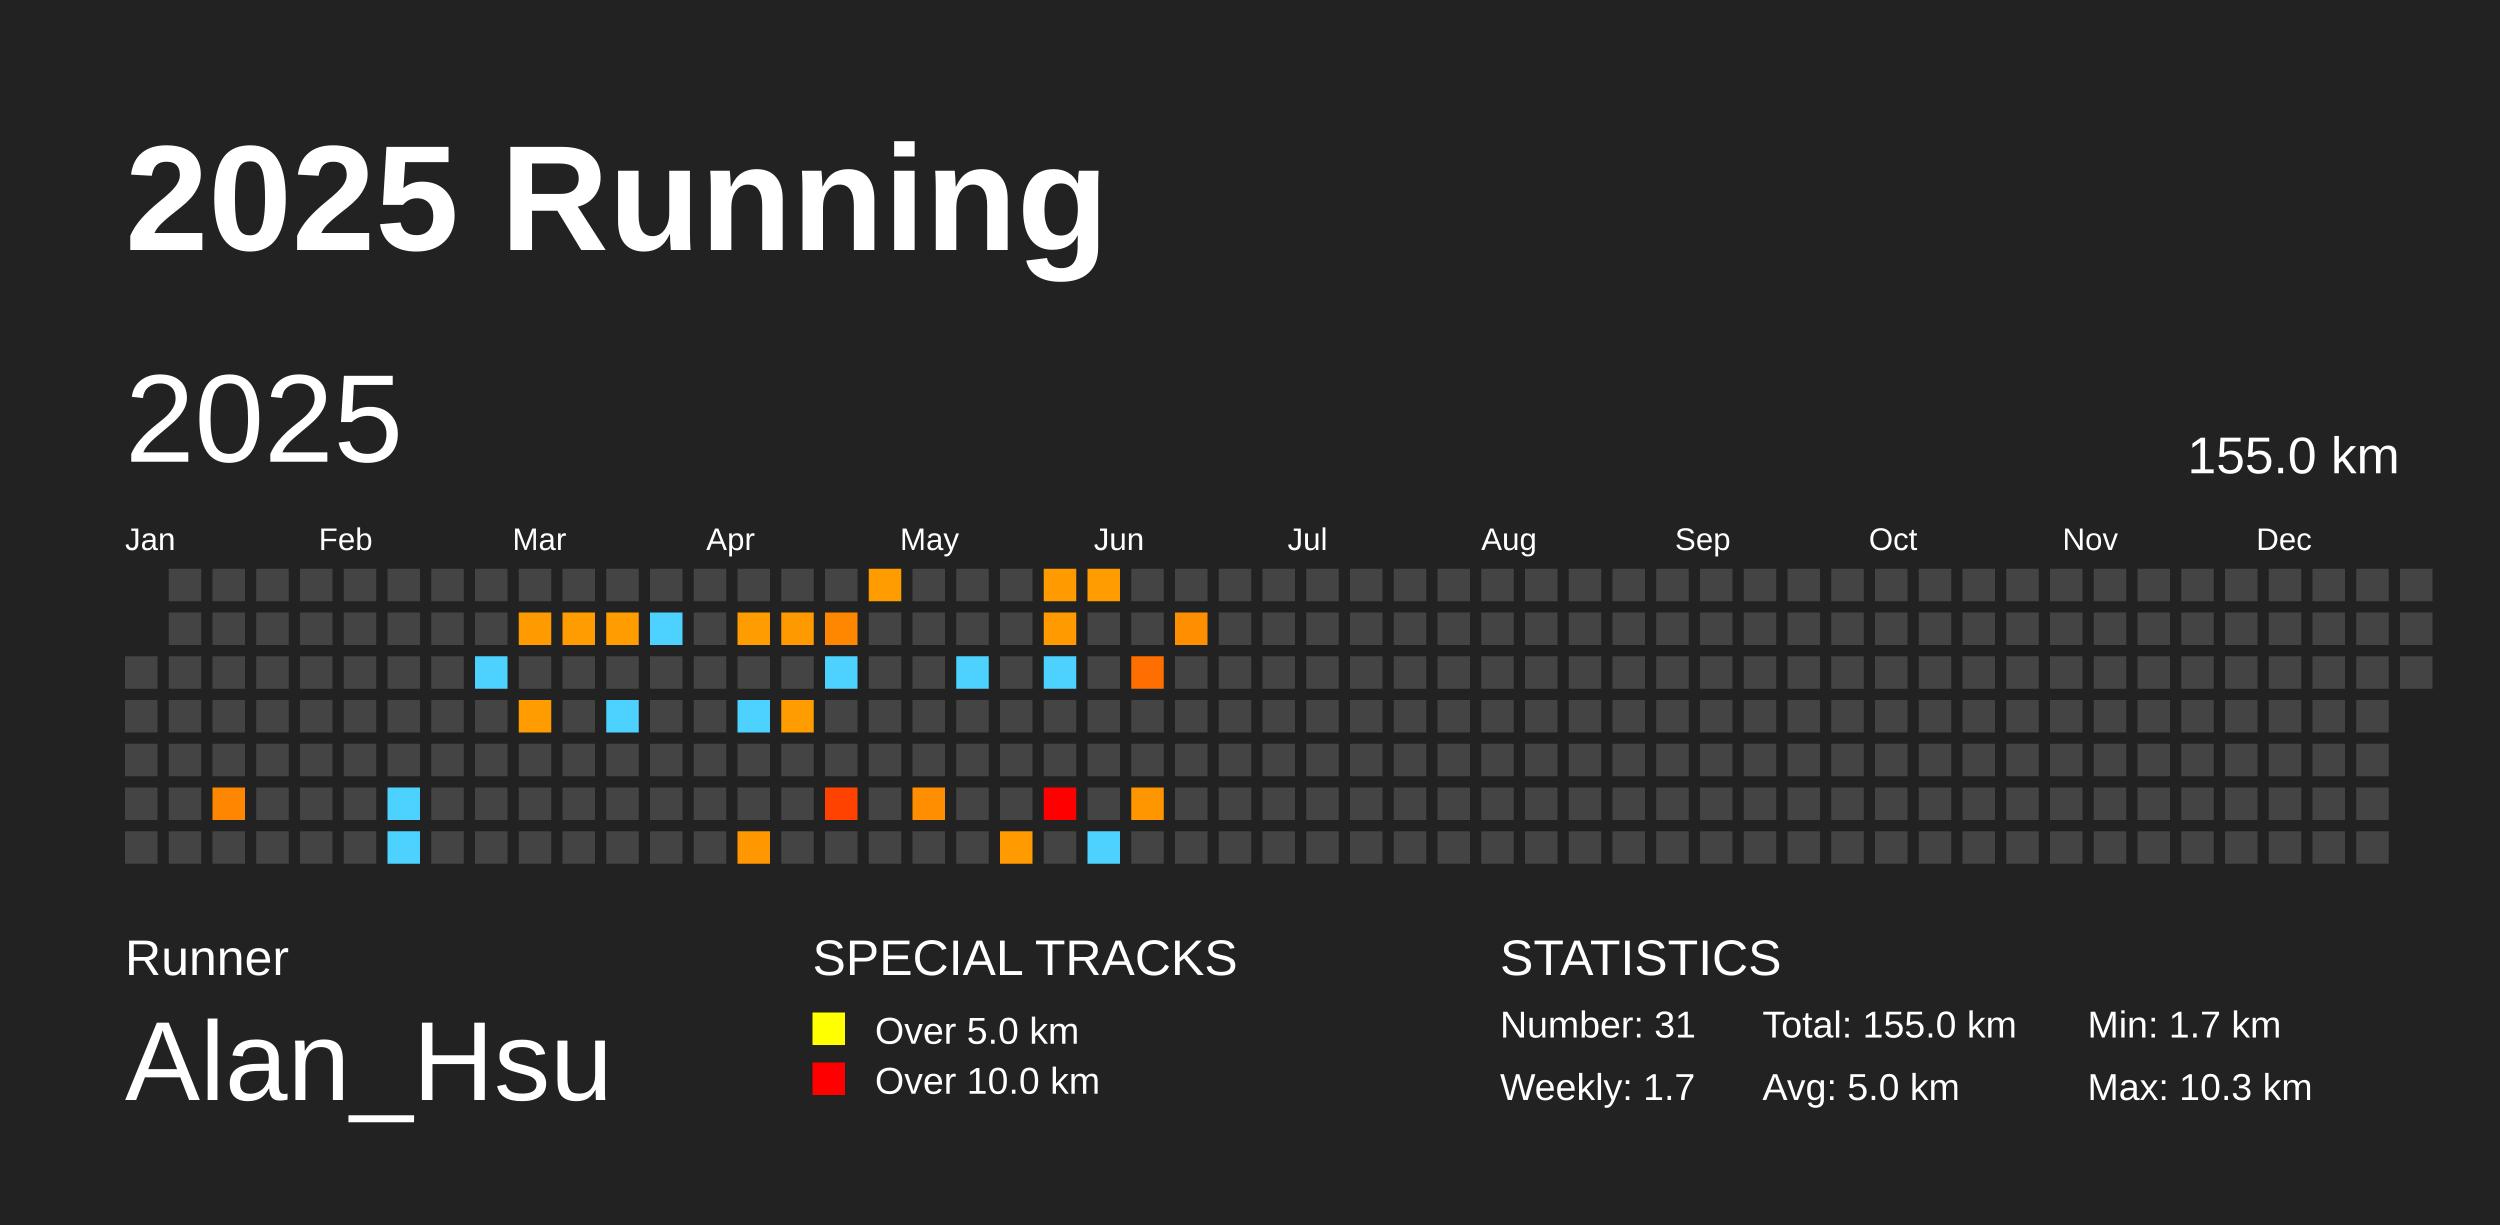
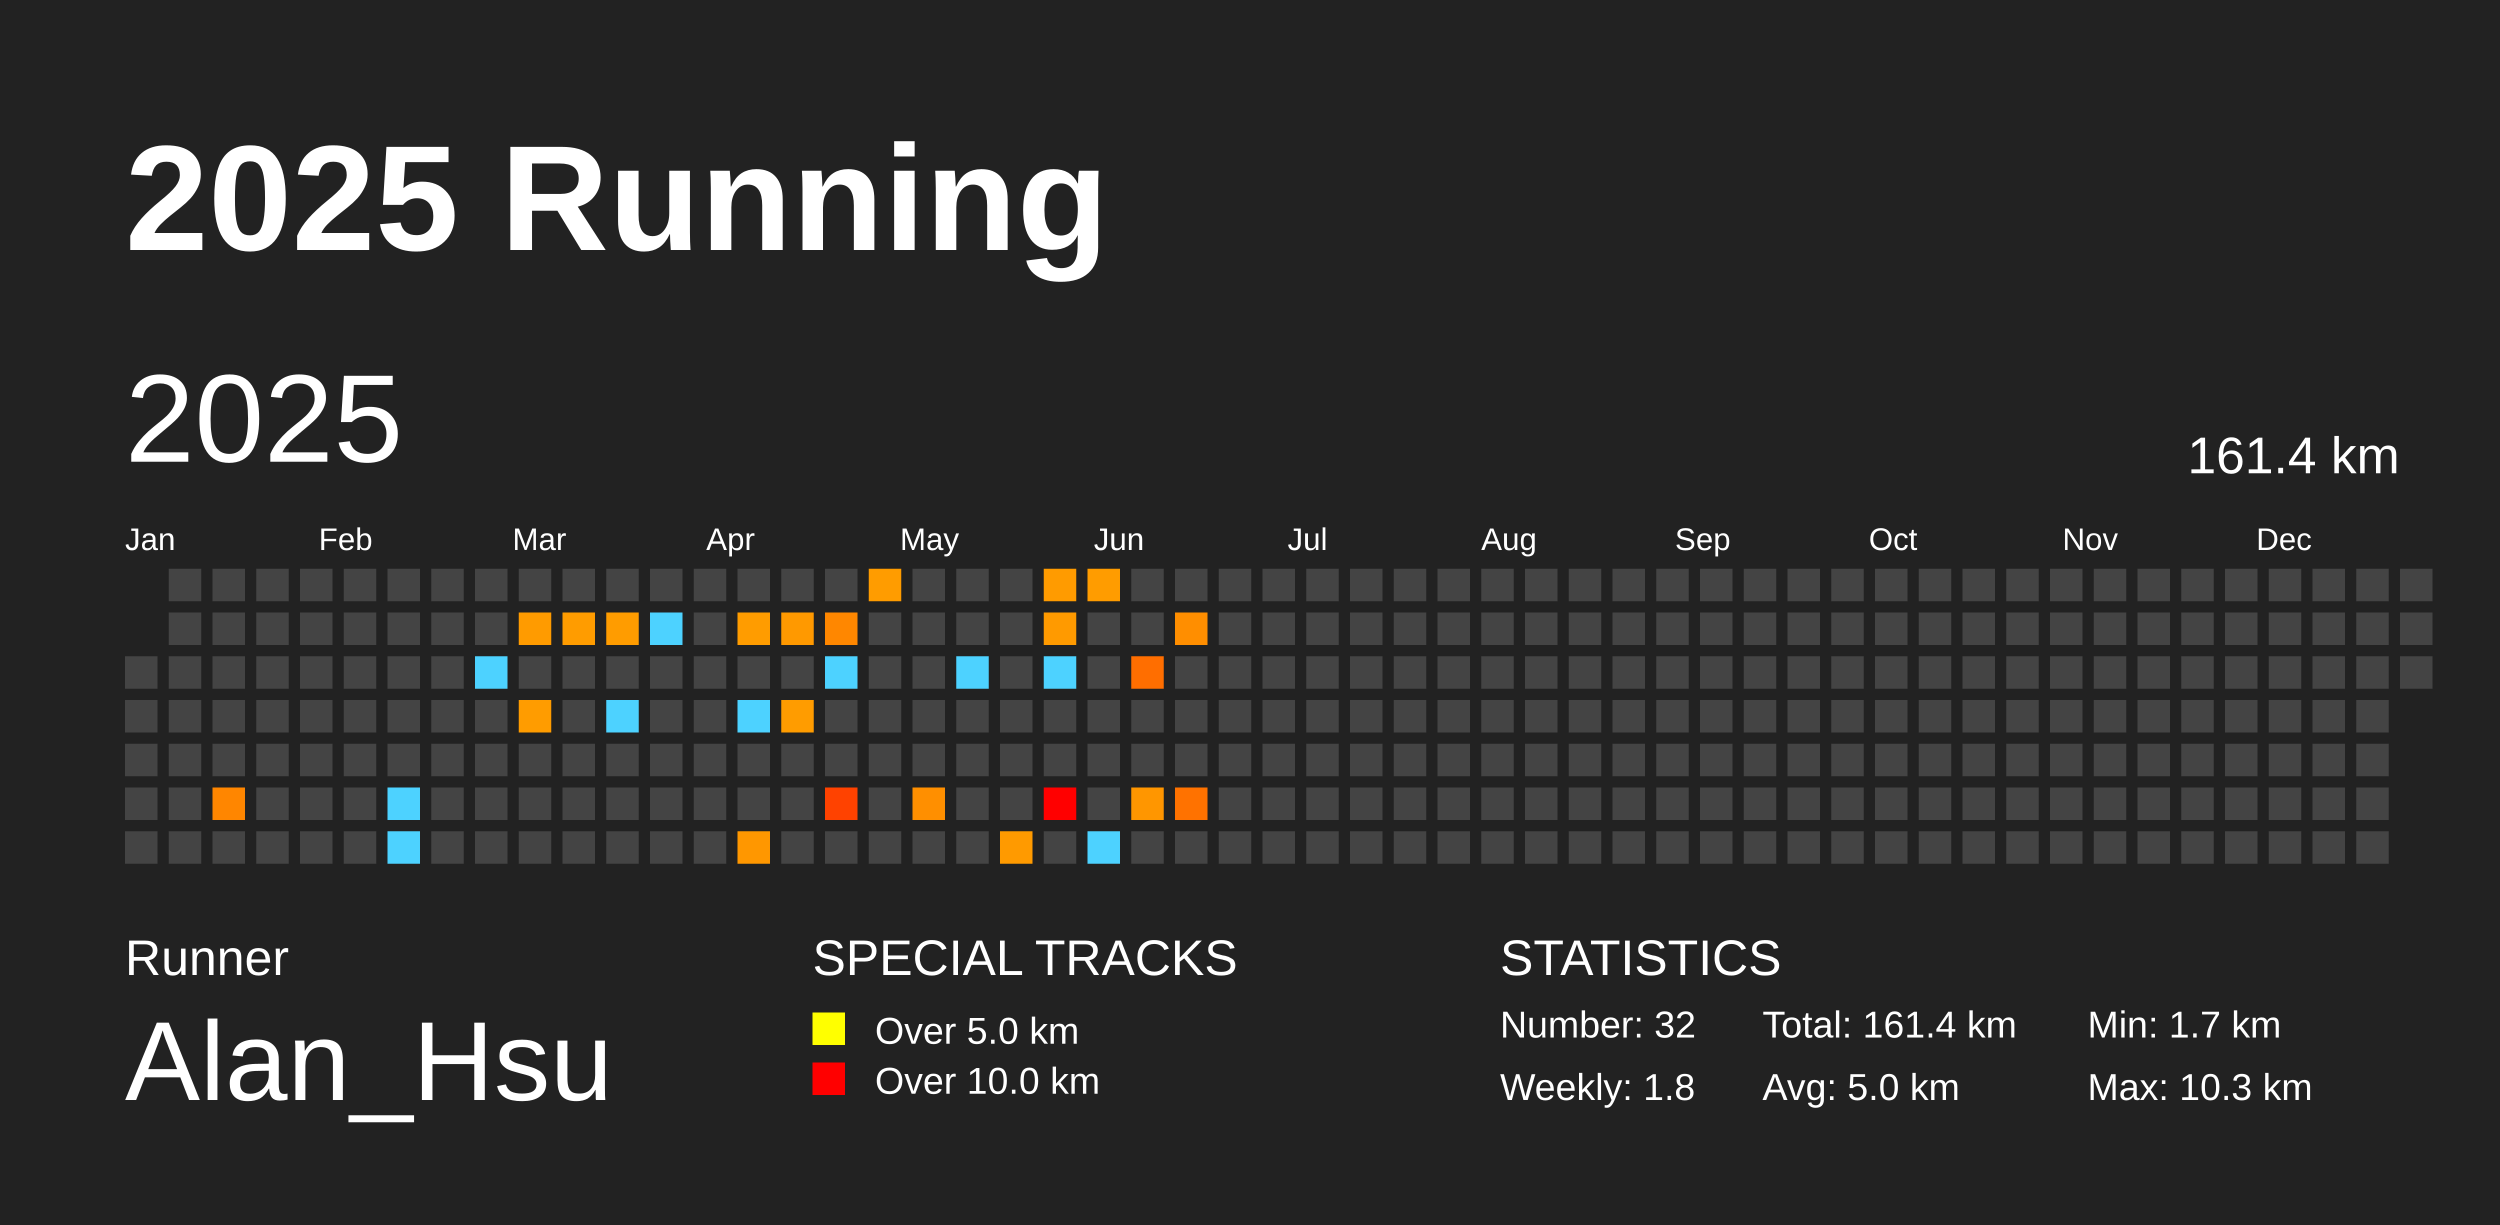
<svg xmlns="http://www.w3.org/2000/svg" baseProfile="full" height="98mm" version="1.1" viewBox="0,0,200,98" width="200mm">
  <defs />
  <rect fill="#222222" height="98" width="200" x="0" y="0" />
  <text fill="#FFFFFF" style="font-size:12px; font-family:Arial; font-weight:bold;" x="10" y="20">2025 Running</text>
  <text fill="#FFFFFF" style="font-size:4px; font-family:Arial" x="10" y="78">Runner</text>
  <text fill="#FFFFFF" style="font-size:9px; font-family:Arial" x="10" y="88">Alan_Hsu</text>
  <text fill="#FFFFFF" style="font-size:4px; font-family:Arial" x="65" y="78">SPECIAL TRACKS</text>
  <rect fill="yellow" height="2.6" width="2.6" x="65" y="81" />
  <text fill="#FFFFFF" style="font-size:3px; font-family:Arial" x="70" y="83.5">Over 5.0 km</text>
  <rect fill="red" height="2.6" width="2.6" x="65" y="85" />
  <text fill="#FFFFFF" style="font-size:3px; font-family:Arial" x="70" y="87.5">Over 10.0 km</text>
  <text fill="#FFFFFF" style="font-size:4px; font-family:Arial" x="120" y="78">STATISTICS</text>
-   <text fill="#FFFFFF" style="font-size:3px; font-family:Arial" x="120" y="83">Number: 31</text>
-   <text fill="#FFFFFF" style="font-size:3px; font-family:Arial" x="120" y="88">Weekly: 1.7</text>
-   <text fill="#FFFFFF" style="font-size:3px; font-family:Arial" x="141" y="83">Total: 155.0 km</text>
+   <text fill="#FFFFFF" style="font-size:3px; font-family:Arial" x="120" y="83">Number: 32</text>
+   <text fill="#FFFFFF" style="font-size:3px; font-family:Arial" x="120" y="88">Weekly: 1.8</text>
+   <text fill="#FFFFFF" style="font-size:3px; font-family:Arial" x="141" y="83">Total: 161.4 km</text>
  <text fill="#FFFFFF" style="font-size:3px; font-family:Arial" x="141" y="88">Avg: 5.0 km</text>
  <text fill="#FFFFFF" style="font-size:3px; font-family:Arial" x="167" y="83">Min: 1.7 km</text>
  <text fill="#FFFFFF" style="font-size:3px; font-family:Arial" x="167" y="88">Max: 10.3 km</text>
  <text dominant-baseline="hanging" fill="#FFFFFF" style="font-size:10.0px; font-family:Arial;" x="10" y="30">2025</text>
-   <text dominant-baseline="hanging" fill="#FFFFFF" style="font-size:4.125px; font-family:Arial;" x="175" y="35">155.0 km</text>
+   <text dominant-baseline="hanging" fill="#FFFFFF" style="font-size:4.125px; font-family:Arial;" x="175" y="35">161.4 km</text>
  <text fill="#FFFFFF" style="font-size:2.5px; font-family:Arial" x="10.0" y="44">Jan</text>
  <text fill="#FFFFFF" style="font-size:2.5px; font-family:Arial" x="25.5" y="44">Feb</text>
  <text fill="#FFFFFF" style="font-size:2.5px; font-family:Arial" x="41.0" y="44">Mar</text>
  <text fill="#FFFFFF" style="font-size:2.5px; font-family:Arial" x="56.5" y="44">Apr</text>
  <text fill="#FFFFFF" style="font-size:2.5px; font-family:Arial" x="72.0" y="44">May</text>
  <text fill="#FFFFFF" style="font-size:2.5px; font-family:Arial" x="87.5" y="44">Jun</text>
  <text fill="#FFFFFF" style="font-size:2.5px; font-family:Arial" x="103.0" y="44">Jul</text>
  <text fill="#FFFFFF" style="font-size:2.5px; font-family:Arial" x="118.5" y="44">Aug</text>
  <text fill="#FFFFFF" style="font-size:2.5px; font-family:Arial" x="134.0" y="44">Sep</text>
  <text fill="#FFFFFF" style="font-size:2.5px; font-family:Arial" x="149.5" y="44">Oct</text>
  <text fill="#FFFFFF" style="font-size:2.5px; font-family:Arial" x="165.0" y="44">Nov</text>
  <text fill="#FFFFFF" style="font-size:2.5px; font-family:Arial" x="180.5" y="44">Dec</text>
  <rect fill="#444444" height="2.6" width="2.6" x="10.0" y="52.5" />
  <rect fill="#444444" height="2.6" width="2.6" x="10.0" y="56.0" />
  <rect fill="#444444" height="2.6" width="2.6" x="10.0" y="59.5" />
  <rect fill="#444444" height="2.6" width="2.6" x="10.0" y="63.0" />
  <rect fill="#444444" height="2.6" width="2.6" x="10.0" y="66.5" />
  <rect fill="#444444" height="2.6" width="2.6" x="13.5" y="45.5" />
  <rect fill="#444444" height="2.6" width="2.6" x="13.5" y="49.0" />
  <rect fill="#444444" height="2.6" width="2.6" x="13.5" y="52.5" />
  <rect fill="#444444" height="2.6" width="2.6" x="13.5" y="56.0" />
  <rect fill="#444444" height="2.6" width="2.6" x="13.5" y="59.5" />
  <rect fill="#444444" height="2.6" width="2.6" x="13.5" y="63.0" />
  <rect fill="#444444" height="2.6" width="2.6" x="13.5" y="66.5" />
  <rect fill="#444444" height="2.6" width="2.6" x="17.0" y="45.5" />
  <rect fill="#444444" height="2.6" width="2.6" x="17.0" y="49.0" />
  <rect fill="#444444" height="2.6" width="2.6" x="17.0" y="52.5" />
  <rect fill="#444444" height="2.6" width="2.6" x="17.0" y="56.0" />
  <rect fill="#444444" height="2.6" width="2.6" x="17.0" y="59.5" />
  <rect fill="#ff8600" height="2.6" width="2.6" x="17.0" y="63.0" />
  <rect fill="#444444" height="2.6" width="2.6" x="17.0" y="66.5" />
  <rect fill="#444444" height="2.6" width="2.6" x="20.5" y="45.5" />
  <rect fill="#444444" height="2.6" width="2.6" x="20.5" y="49.0" />
  <rect fill="#444444" height="2.6" width="2.6" x="20.5" y="52.5" />
  <rect fill="#444444" height="2.6" width="2.6" x="20.5" y="56.0" />
  <rect fill="#444444" height="2.6" width="2.6" x="20.5" y="59.5" />
  <rect fill="#444444" height="2.6" width="2.6" x="20.5" y="63.0" />
  <rect fill="#444444" height="2.6" width="2.6" x="20.5" y="66.5" />
  <rect fill="#444444" height="2.6" width="2.6" x="24.0" y="45.5" />
  <rect fill="#444444" height="2.6" width="2.6" x="24.0" y="49.0" />
  <rect fill="#444444" height="2.6" width="2.6" x="24.0" y="52.5" />
  <rect fill="#444444" height="2.6" width="2.6" x="24.0" y="56.0" />
  <rect fill="#444444" height="2.6" width="2.6" x="24.0" y="59.5" />
  <rect fill="#444444" height="2.6" width="2.6" x="24.0" y="63.0" />
  <rect fill="#444444" height="2.6" width="2.6" x="24.0" y="66.5" />
  <rect fill="#444444" height="2.6" width="2.6" x="27.5" y="45.5" />
  <rect fill="#444444" height="2.6" width="2.6" x="27.5" y="49.0" />
  <rect fill="#444444" height="2.6" width="2.6" x="27.5" y="52.5" />
  <rect fill="#444444" height="2.6" width="2.6" x="27.5" y="56.0" />
  <rect fill="#444444" height="2.6" width="2.6" x="27.5" y="59.5" />
  <rect fill="#444444" height="2.6" width="2.6" x="27.5" y="63.0" />
  <rect fill="#444444" height="2.6" width="2.6" x="27.5" y="66.5" />
  <rect fill="#444444" height="2.6" width="2.6" x="31.0" y="45.5" />
  <rect fill="#444444" height="2.6" width="2.6" x="31.0" y="49.0" />
  <rect fill="#444444" height="2.6" width="2.6" x="31.0" y="52.5" />
  <rect fill="#444444" height="2.6" width="2.6" x="31.0" y="56.0" />
  <rect fill="#444444" height="2.6" width="2.6" x="31.0" y="59.5" />
  <rect fill="#4dd2ff" height="2.6" width="2.6" x="31.0" y="63.0" />
  <rect fill="#4dd2ff" height="2.6" width="2.6" x="31.0" y="66.5" />
  <rect fill="#444444" height="2.6" width="2.6" x="34.5" y="45.5" />
  <rect fill="#444444" height="2.6" width="2.6" x="34.5" y="49.0" />
  <rect fill="#444444" height="2.6" width="2.6" x="34.5" y="52.5" />
  <rect fill="#444444" height="2.6" width="2.6" x="34.5" y="56.0" />
  <rect fill="#444444" height="2.6" width="2.6" x="34.5" y="59.5" />
  <rect fill="#444444" height="2.6" width="2.6" x="34.5" y="63.0" />
  <rect fill="#444444" height="2.6" width="2.6" x="34.5" y="66.5" />
  <rect fill="#444444" height="2.6" width="2.6" x="38.0" y="45.5" />
  <rect fill="#444444" height="2.6" width="2.6" x="38.0" y="49.0" />
  <rect fill="#4dd2ff" height="2.6" width="2.6" x="38.0" y="52.5" />
  <rect fill="#444444" height="2.6" width="2.6" x="38.0" y="56.0" />
  <rect fill="#444444" height="2.6" width="2.6" x="38.0" y="59.5" />
  <rect fill="#444444" height="2.6" width="2.6" x="38.0" y="63.0" />
  <rect fill="#444444" height="2.6" width="2.6" x="38.0" y="66.5" />
  <rect fill="#444444" height="2.6" width="2.6" x="41.5" y="45.5" />
  <rect fill="#ff9b00" height="2.6" width="2.6" x="41.5" y="49.0" />
  <rect fill="#444444" height="2.6" width="2.6" x="41.5" y="52.5" />
  <rect fill="#ff9c00" height="2.6" width="2.6" x="41.5" y="56.0" />
  <rect fill="#444444" height="2.6" width="2.6" x="41.5" y="59.5" />
  <rect fill="#444444" height="2.6" width="2.6" x="41.5" y="63.0" />
  <rect fill="#444444" height="2.6" width="2.6" x="41.5" y="66.5" />
  <rect fill="#444444" height="2.6" width="2.6" x="45.0" y="45.5" />
  <rect fill="#ff9c00" height="2.6" width="2.6" x="45.0" y="49.0" />
  <rect fill="#444444" height="2.6" width="2.6" x="45.0" y="52.5" />
  <rect fill="#444444" height="2.6" width="2.6" x="45.0" y="56.0" />
  <rect fill="#444444" height="2.6" width="2.6" x="45.0" y="59.5" />
  <rect fill="#444444" height="2.6" width="2.6" x="45.0" y="63.0" />
  <rect fill="#444444" height="2.6" width="2.6" x="45.0" y="66.5" />
  <rect fill="#444444" height="2.6" width="2.6" x="48.5" y="45.5" />
  <rect fill="#ff9c00" height="2.6" width="2.6" x="48.5" y="49.0" />
  <rect fill="#444444" height="2.6" width="2.6" x="48.5" y="52.5" />
  <rect fill="#4dd2ff" height="2.6" width="2.6" x="48.5" y="56.0" />
  <rect fill="#444444" height="2.6" width="2.6" x="48.5" y="59.5" />
  <rect fill="#444444" height="2.6" width="2.6" x="48.5" y="63.0" />
  <rect fill="#444444" height="2.6" width="2.6" x="48.5" y="66.5" />
  <rect fill="#444444" height="2.6" width="2.6" x="52.0" y="45.5" />
  <rect fill="#4dd2ff" height="2.6" width="2.6" x="52.0" y="49.0" />
  <rect fill="#444444" height="2.6" width="2.6" x="52.0" y="52.5" />
  <rect fill="#444444" height="2.6" width="2.6" x="52.0" y="56.0" />
  <rect fill="#444444" height="2.6" width="2.6" x="52.0" y="59.5" />
  <rect fill="#444444" height="2.6" width="2.6" x="52.0" y="63.0" />
  <rect fill="#444444" height="2.6" width="2.6" x="52.0" y="66.5" />
  <rect fill="#444444" height="2.6" width="2.6" x="55.5" y="45.5" />
  <rect fill="#444444" height="2.6" width="2.6" x="55.5" y="49.0" />
  <rect fill="#444444" height="2.6" width="2.6" x="55.5" y="52.5" />
  <rect fill="#444444" height="2.6" width="2.6" x="55.5" y="56.0" />
  <rect fill="#444444" height="2.6" width="2.6" x="55.5" y="59.5" />
  <rect fill="#444444" height="2.6" width="2.6" x="55.5" y="63.0" />
  <rect fill="#444444" height="2.6" width="2.6" x="55.5" y="66.5" />
  <rect fill="#444444" height="2.6" width="2.6" x="59.0" y="45.5" />
  <rect fill="#ff9c00" height="2.6" width="2.6" x="59.0" y="49.0" />
  <rect fill="#444444" height="2.6" width="2.6" x="59.0" y="52.5" />
  <rect fill="#4dd2ff" height="2.6" width="2.6" x="59.0" y="56.0" />
  <rect fill="#444444" height="2.6" width="2.6" x="59.0" y="59.5" />
  <rect fill="#444444" height="2.6" width="2.6" x="59.0" y="63.0" />
  <rect fill="#ff9700" height="2.6" width="2.6" x="59.0" y="66.5" />
  <rect fill="#444444" height="2.6" width="2.6" x="62.5" y="45.5" />
  <rect fill="#ff9900" height="2.6" width="2.6" x="62.5" y="49.0" />
  <rect fill="#444444" height="2.6" width="2.6" x="62.5" y="52.5" />
  <rect fill="#ff9c00" height="2.6" width="2.6" x="62.5" y="56.0" />
  <rect fill="#444444" height="2.6" width="2.6" x="62.5" y="59.5" />
  <rect fill="#444444" height="2.6" width="2.6" x="62.5" y="63.0" />
  <rect fill="#444444" height="2.6" width="2.6" x="62.5" y="66.5" />
  <rect fill="#444444" height="2.6" width="2.6" x="66.0" y="45.5" />
  <rect fill="#ff8700" height="2.6" width="2.6" x="66.0" y="49.0" />
  <rect fill="#4dd2ff" height="2.6" width="2.6" x="66.0" y="52.5" />
  <rect fill="#444444" height="2.6" width="2.6" x="66.0" y="56.0" />
  <rect fill="#444444" height="2.6" width="2.6" x="66.0" y="59.5" />
  <rect fill="#ff4200" height="2.6" width="2.6" x="66.0" y="63.0" />
  <rect fill="#444444" height="2.6" width="2.6" x="66.0" y="66.5" />
  <rect fill="#ff9c00" height="2.6" width="2.6" x="69.5" y="45.5" />
  <rect fill="#444444" height="2.6" width="2.6" x="69.5" y="49.0" />
  <rect fill="#444444" height="2.6" width="2.6" x="69.5" y="52.5" />
  <rect fill="#444444" height="2.6" width="2.6" x="69.5" y="56.0" />
  <rect fill="#444444" height="2.6" width="2.6" x="69.5" y="59.5" />
  <rect fill="#444444" height="2.6" width="2.6" x="69.5" y="63.0" />
  <rect fill="#444444" height="2.6" width="2.6" x="69.5" y="66.5" />
  <rect fill="#444444" height="2.6" width="2.6" x="73.0" y="45.5" />
  <rect fill="#444444" height="2.6" width="2.6" x="73.0" y="49.0" />
  <rect fill="#444444" height="2.6" width="2.6" x="73.0" y="52.5" />
  <rect fill="#444444" height="2.6" width="2.6" x="73.0" y="56.0" />
  <rect fill="#444444" height="2.6" width="2.6" x="73.0" y="59.5" />
  <rect fill="#ff8f00" height="2.6" width="2.6" x="73.0" y="63.0" />
  <rect fill="#444444" height="2.6" width="2.6" x="73.0" y="66.5" />
  <rect fill="#444444" height="2.6" width="2.6" x="76.5" y="45.5" />
  <rect fill="#444444" height="2.6" width="2.6" x="76.5" y="49.0" />
  <rect fill="#4dd2ff" height="2.6" width="2.6" x="76.5" y="52.5" />
  <rect fill="#444444" height="2.6" width="2.6" x="76.5" y="56.0" />
  <rect fill="#444444" height="2.6" width="2.6" x="76.5" y="59.5" />
  <rect fill="#444444" height="2.6" width="2.6" x="76.5" y="63.0" />
  <rect fill="#444444" height="2.6" width="2.6" x="76.5" y="66.5" />
  <rect fill="#444444" height="2.6" width="2.6" x="80.0" y="45.5" />
  <rect fill="#444444" height="2.6" width="2.6" x="80.0" y="49.0" />
  <rect fill="#444444" height="2.6" width="2.6" x="80.0" y="52.5" />
  <rect fill="#444444" height="2.6" width="2.6" x="80.0" y="56.0" />
  <rect fill="#444444" height="2.6" width="2.6" x="80.0" y="59.5" />
  <rect fill="#444444" height="2.6" width="2.6" x="80.0" y="63.0" />
  <rect fill="#ff9a00" height="2.6" width="2.6" x="80.0" y="66.5" />
  <rect fill="#ff9b00" height="2.6" width="2.6" x="83.5" y="45.5" />
  <rect fill="#ff9a00" height="2.6" width="2.6" x="83.5" y="49.0" />
  <rect fill="#4dd2ff" height="2.6" width="2.6" x="83.5" y="52.5" />
  <rect fill="#444444" height="2.6" width="2.6" x="83.5" y="56.0" />
  <rect fill="#444444" height="2.6" width="2.6" x="83.5" y="59.5" />
  <rect fill="red" height="2.6" width="2.6" x="83.5" y="63.0" />
  <rect fill="#444444" height="2.6" width="2.6" x="83.5" y="66.5" />
  <rect fill="#ff9c00" height="2.6" width="2.6" x="87.0" y="45.5" />
  <rect fill="#444444" height="2.6" width="2.6" x="87.0" y="49.0" />
  <rect fill="#444444" height="2.6" width="2.6" x="87.0" y="52.5" />
  <rect fill="#444444" height="2.6" width="2.6" x="87.0" y="56.0" />
  <rect fill="#444444" height="2.6" width="2.6" x="87.0" y="59.5" />
  <rect fill="#444444" height="2.6" width="2.6" x="87.0" y="63.0" />
  <rect fill="#4dd2ff" height="2.6" width="2.6" x="87.0" y="66.5" />
  <rect fill="#444444" height="2.6" width="2.6" x="90.5" y="45.5" />
  <rect fill="#444444" height="2.6" width="2.6" x="90.5" y="49.0" />
  <rect fill="#ff6e00" height="2.6" width="2.6" x="90.5" y="52.5" />
  <rect fill="#444444" height="2.6" width="2.6" x="90.5" y="56.0" />
  <rect fill="#444444" height="2.6" width="2.6" x="90.5" y="59.5" />
  <rect fill="#ff9600" height="2.6" width="2.6" x="90.5" y="63.0" />
  <rect fill="#444444" height="2.6" width="2.6" x="90.5" y="66.5" />
  <rect fill="#444444" height="2.6" width="2.6" x="94.0" y="45.5" />
  <rect fill="#ff8e00" height="2.6" width="2.6" x="94.0" y="49.0" />
  <rect fill="#444444" height="2.6" width="2.6" x="94.0" y="52.5" />
  <rect fill="#444444" height="2.6" width="2.6" x="94.0" y="56.0" />
  <rect fill="#444444" height="2.6" width="2.6" x="94.0" y="59.5" />
-   <rect fill="#444444" height="2.6" width="2.6" x="94.0" y="63.0" />
+   <rect fill="#ff7200" height="2.6" width="2.6" x="94.0" y="63.0" />
  <rect fill="#444444" height="2.6" width="2.6" x="94.0" y="66.5" />
  <rect fill="#444444" height="2.6" width="2.6" x="97.5" y="45.5" />
  <rect fill="#444444" height="2.6" width="2.6" x="97.5" y="49.0" />
  <rect fill="#444444" height="2.6" width="2.6" x="97.5" y="52.5" />
  <rect fill="#444444" height="2.6" width="2.6" x="97.5" y="56.0" />
  <rect fill="#444444" height="2.6" width="2.6" x="97.5" y="59.5" />
  <rect fill="#444444" height="2.6" width="2.6" x="97.5" y="63.0" />
  <rect fill="#444444" height="2.6" width="2.6" x="97.5" y="66.5" />
  <rect fill="#444444" height="2.6" width="2.6" x="101.0" y="45.5" />
  <rect fill="#444444" height="2.6" width="2.6" x="101.0" y="49.0" />
  <rect fill="#444444" height="2.6" width="2.6" x="101.0" y="52.5" />
  <rect fill="#444444" height="2.6" width="2.6" x="101.0" y="56.0" />
  <rect fill="#444444" height="2.6" width="2.6" x="101.0" y="59.5" />
  <rect fill="#444444" height="2.6" width="2.6" x="101.0" y="63.0" />
  <rect fill="#444444" height="2.6" width="2.6" x="101.0" y="66.5" />
  <rect fill="#444444" height="2.6" width="2.6" x="104.5" y="45.5" />
  <rect fill="#444444" height="2.6" width="2.6" x="104.5" y="49.0" />
  <rect fill="#444444" height="2.6" width="2.6" x="104.5" y="52.5" />
  <rect fill="#444444" height="2.6" width="2.6" x="104.5" y="56.0" />
  <rect fill="#444444" height="2.6" width="2.6" x="104.5" y="59.5" />
  <rect fill="#444444" height="2.6" width="2.6" x="104.5" y="63.0" />
  <rect fill="#444444" height="2.6" width="2.6" x="104.5" y="66.5" />
  <rect fill="#444444" height="2.6" width="2.6" x="108.0" y="45.5" />
  <rect fill="#444444" height="2.6" width="2.6" x="108.0" y="49.0" />
  <rect fill="#444444" height="2.6" width="2.6" x="108.0" y="52.5" />
  <rect fill="#444444" height="2.6" width="2.6" x="108.0" y="56.0" />
  <rect fill="#444444" height="2.6" width="2.6" x="108.0" y="59.5" />
  <rect fill="#444444" height="2.6" width="2.6" x="108.0" y="63.0" />
  <rect fill="#444444" height="2.6" width="2.6" x="108.0" y="66.5" />
  <rect fill="#444444" height="2.6" width="2.6" x="111.5" y="45.5" />
  <rect fill="#444444" height="2.6" width="2.6" x="111.5" y="49.0" />
  <rect fill="#444444" height="2.6" width="2.6" x="111.5" y="52.5" />
  <rect fill="#444444" height="2.6" width="2.6" x="111.5" y="56.0" />
  <rect fill="#444444" height="2.6" width="2.6" x="111.5" y="59.5" />
  <rect fill="#444444" height="2.6" width="2.6" x="111.5" y="63.0" />
  <rect fill="#444444" height="2.6" width="2.6" x="111.5" y="66.5" />
  <rect fill="#444444" height="2.6" width="2.6" x="115.0" y="45.5" />
  <rect fill="#444444" height="2.6" width="2.6" x="115.0" y="49.0" />
  <rect fill="#444444" height="2.6" width="2.6" x="115.0" y="52.5" />
  <rect fill="#444444" height="2.6" width="2.6" x="115.0" y="56.0" />
  <rect fill="#444444" height="2.6" width="2.6" x="115.0" y="59.5" />
  <rect fill="#444444" height="2.6" width="2.6" x="115.0" y="63.0" />
  <rect fill="#444444" height="2.6" width="2.6" x="115.0" y="66.5" />
  <rect fill="#444444" height="2.6" width="2.6" x="118.5" y="45.5" />
  <rect fill="#444444" height="2.6" width="2.6" x="118.5" y="49.0" />
  <rect fill="#444444" height="2.6" width="2.6" x="118.5" y="52.5" />
  <rect fill="#444444" height="2.6" width="2.6" x="118.5" y="56.0" />
  <rect fill="#444444" height="2.6" width="2.6" x="118.5" y="59.5" />
  <rect fill="#444444" height="2.6" width="2.6" x="118.5" y="63.0" />
  <rect fill="#444444" height="2.6" width="2.6" x="118.5" y="66.5" />
  <rect fill="#444444" height="2.6" width="2.6" x="122.0" y="45.5" />
  <rect fill="#444444" height="2.6" width="2.6" x="122.0" y="49.0" />
  <rect fill="#444444" height="2.6" width="2.6" x="122.0" y="52.5" />
  <rect fill="#444444" height="2.6" width="2.6" x="122.0" y="56.0" />
  <rect fill="#444444" height="2.6" width="2.6" x="122.0" y="59.5" />
  <rect fill="#444444" height="2.6" width="2.6" x="122.0" y="63.0" />
  <rect fill="#444444" height="2.6" width="2.6" x="122.0" y="66.5" />
  <rect fill="#444444" height="2.6" width="2.6" x="125.5" y="45.5" />
  <rect fill="#444444" height="2.6" width="2.6" x="125.5" y="49.0" />
  <rect fill="#444444" height="2.6" width="2.6" x="125.5" y="52.5" />
  <rect fill="#444444" height="2.6" width="2.6" x="125.5" y="56.0" />
  <rect fill="#444444" height="2.6" width="2.6" x="125.5" y="59.5" />
  <rect fill="#444444" height="2.6" width="2.6" x="125.5" y="63.0" />
  <rect fill="#444444" height="2.6" width="2.6" x="125.5" y="66.5" />
  <rect fill="#444444" height="2.6" width="2.6" x="129.0" y="45.5" />
  <rect fill="#444444" height="2.6" width="2.6" x="129.0" y="49.0" />
  <rect fill="#444444" height="2.6" width="2.6" x="129.0" y="52.5" />
  <rect fill="#444444" height="2.6" width="2.6" x="129.0" y="56.0" />
  <rect fill="#444444" height="2.6" width="2.6" x="129.0" y="59.5" />
  <rect fill="#444444" height="2.6" width="2.6" x="129.0" y="63.0" />
  <rect fill="#444444" height="2.6" width="2.6" x="129.0" y="66.5" />
  <rect fill="#444444" height="2.6" width="2.6" x="132.5" y="45.5" />
  <rect fill="#444444" height="2.6" width="2.6" x="132.5" y="49.0" />
  <rect fill="#444444" height="2.6" width="2.6" x="132.5" y="52.5" />
  <rect fill="#444444" height="2.6" width="2.6" x="132.5" y="56.0" />
  <rect fill="#444444" height="2.6" width="2.6" x="132.5" y="59.5" />
  <rect fill="#444444" height="2.6" width="2.6" x="132.5" y="63.0" />
  <rect fill="#444444" height="2.6" width="2.6" x="132.5" y="66.5" />
  <rect fill="#444444" height="2.6" width="2.6" x="136.0" y="45.5" />
  <rect fill="#444444" height="2.6" width="2.6" x="136.0" y="49.0" />
  <rect fill="#444444" height="2.6" width="2.6" x="136.0" y="52.5" />
  <rect fill="#444444" height="2.6" width="2.6" x="136.0" y="56.0" />
  <rect fill="#444444" height="2.6" width="2.6" x="136.0" y="59.5" />
  <rect fill="#444444" height="2.6" width="2.6" x="136.0" y="63.0" />
  <rect fill="#444444" height="2.6" width="2.6" x="136.0" y="66.5" />
  <rect fill="#444444" height="2.6" width="2.6" x="139.5" y="45.5" />
  <rect fill="#444444" height="2.6" width="2.6" x="139.5" y="49.0" />
  <rect fill="#444444" height="2.6" width="2.6" x="139.5" y="52.5" />
  <rect fill="#444444" height="2.6" width="2.6" x="139.5" y="56.0" />
  <rect fill="#444444" height="2.6" width="2.6" x="139.5" y="59.5" />
  <rect fill="#444444" height="2.6" width="2.6" x="139.5" y="63.0" />
  <rect fill="#444444" height="2.6" width="2.6" x="139.5" y="66.5" />
  <rect fill="#444444" height="2.6" width="2.6" x="143.0" y="45.5" />
  <rect fill="#444444" height="2.6" width="2.6" x="143.0" y="49.0" />
  <rect fill="#444444" height="2.6" width="2.6" x="143.0" y="52.5" />
  <rect fill="#444444" height="2.6" width="2.6" x="143.0" y="56.0" />
  <rect fill="#444444" height="2.6" width="2.6" x="143.0" y="59.5" />
  <rect fill="#444444" height="2.6" width="2.6" x="143.0" y="63.0" />
  <rect fill="#444444" height="2.6" width="2.6" x="143.0" y="66.5" />
  <rect fill="#444444" height="2.6" width="2.6" x="146.5" y="45.5" />
  <rect fill="#444444" height="2.6" width="2.6" x="146.5" y="49.0" />
  <rect fill="#444444" height="2.6" width="2.6" x="146.5" y="52.5" />
  <rect fill="#444444" height="2.6" width="2.6" x="146.5" y="56.0" />
  <rect fill="#444444" height="2.6" width="2.6" x="146.5" y="59.5" />
  <rect fill="#444444" height="2.6" width="2.6" x="146.5" y="63.0" />
  <rect fill="#444444" height="2.6" width="2.6" x="146.5" y="66.5" />
  <rect fill="#444444" height="2.6" width="2.6" x="150.0" y="45.5" />
  <rect fill="#444444" height="2.6" width="2.6" x="150.0" y="49.0" />
  <rect fill="#444444" height="2.6" width="2.6" x="150.0" y="52.5" />
  <rect fill="#444444" height="2.6" width="2.6" x="150.0" y="56.0" />
  <rect fill="#444444" height="2.6" width="2.6" x="150.0" y="59.5" />
  <rect fill="#444444" height="2.6" width="2.6" x="150.0" y="63.0" />
  <rect fill="#444444" height="2.6" width="2.6" x="150.0" y="66.5" />
  <rect fill="#444444" height="2.6" width="2.6" x="153.5" y="45.5" />
  <rect fill="#444444" height="2.6" width="2.6" x="153.5" y="49.0" />
  <rect fill="#444444" height="2.6" width="2.6" x="153.5" y="52.5" />
  <rect fill="#444444" height="2.6" width="2.6" x="153.5" y="56.0" />
  <rect fill="#444444" height="2.6" width="2.6" x="153.5" y="59.5" />
  <rect fill="#444444" height="2.6" width="2.6" x="153.5" y="63.0" />
  <rect fill="#444444" height="2.6" width="2.6" x="153.5" y="66.5" />
  <rect fill="#444444" height="2.6" width="2.6" x="157.0" y="45.5" />
  <rect fill="#444444" height="2.6" width="2.6" x="157.0" y="49.0" />
  <rect fill="#444444" height="2.6" width="2.6" x="157.0" y="52.5" />
  <rect fill="#444444" height="2.6" width="2.6" x="157.0" y="56.0" />
  <rect fill="#444444" height="2.6" width="2.6" x="157.0" y="59.5" />
  <rect fill="#444444" height="2.6" width="2.6" x="157.0" y="63.0" />
  <rect fill="#444444" height="2.6" width="2.6" x="157.0" y="66.5" />
  <rect fill="#444444" height="2.6" width="2.6" x="160.5" y="45.5" />
  <rect fill="#444444" height="2.6" width="2.6" x="160.5" y="49.0" />
  <rect fill="#444444" height="2.6" width="2.6" x="160.5" y="52.5" />
  <rect fill="#444444" height="2.6" width="2.6" x="160.5" y="56.0" />
  <rect fill="#444444" height="2.6" width="2.6" x="160.5" y="59.5" />
  <rect fill="#444444" height="2.6" width="2.6" x="160.5" y="63.0" />
  <rect fill="#444444" height="2.6" width="2.6" x="160.5" y="66.5" />
  <rect fill="#444444" height="2.6" width="2.6" x="164.0" y="45.5" />
  <rect fill="#444444" height="2.6" width="2.6" x="164.0" y="49.0" />
  <rect fill="#444444" height="2.6" width="2.6" x="164.0" y="52.5" />
  <rect fill="#444444" height="2.6" width="2.6" x="164.0" y="56.0" />
  <rect fill="#444444" height="2.6" width="2.6" x="164.0" y="59.5" />
  <rect fill="#444444" height="2.6" width="2.6" x="164.0" y="63.0" />
  <rect fill="#444444" height="2.6" width="2.6" x="164.0" y="66.5" />
  <rect fill="#444444" height="2.6" width="2.6" x="167.5" y="45.5" />
  <rect fill="#444444" height="2.6" width="2.6" x="167.5" y="49.0" />
  <rect fill="#444444" height="2.6" width="2.6" x="167.5" y="52.5" />
  <rect fill="#444444" height="2.6" width="2.6" x="167.5" y="56.0" />
  <rect fill="#444444" height="2.6" width="2.6" x="167.5" y="59.5" />
  <rect fill="#444444" height="2.6" width="2.6" x="167.5" y="63.0" />
  <rect fill="#444444" height="2.6" width="2.6" x="167.5" y="66.5" />
  <rect fill="#444444" height="2.6" width="2.6" x="171.0" y="45.5" />
  <rect fill="#444444" height="2.6" width="2.6" x="171.0" y="49.0" />
  <rect fill="#444444" height="2.6" width="2.6" x="171.0" y="52.5" />
  <rect fill="#444444" height="2.6" width="2.6" x="171.0" y="56.0" />
  <rect fill="#444444" height="2.6" width="2.6" x="171.0" y="59.5" />
  <rect fill="#444444" height="2.6" width="2.6" x="171.0" y="63.0" />
  <rect fill="#444444" height="2.6" width="2.6" x="171.0" y="66.5" />
  <rect fill="#444444" height="2.6" width="2.6" x="174.5" y="45.5" />
  <rect fill="#444444" height="2.6" width="2.6" x="174.5" y="49.0" />
  <rect fill="#444444" height="2.6" width="2.6" x="174.5" y="52.5" />
  <rect fill="#444444" height="2.6" width="2.6" x="174.5" y="56.0" />
  <rect fill="#444444" height="2.6" width="2.6" x="174.5" y="59.5" />
  <rect fill="#444444" height="2.6" width="2.6" x="174.5" y="63.0" />
  <rect fill="#444444" height="2.6" width="2.6" x="174.5" y="66.5" />
  <rect fill="#444444" height="2.6" width="2.6" x="178.0" y="45.5" />
  <rect fill="#444444" height="2.6" width="2.6" x="178.0" y="49.0" />
  <rect fill="#444444" height="2.6" width="2.6" x="178.0" y="52.5" />
  <rect fill="#444444" height="2.6" width="2.6" x="178.0" y="56.0" />
  <rect fill="#444444" height="2.6" width="2.6" x="178.0" y="59.5" />
  <rect fill="#444444" height="2.6" width="2.6" x="178.0" y="63.0" />
  <rect fill="#444444" height="2.6" width="2.6" x="178.0" y="66.5" />
  <rect fill="#444444" height="2.6" width="2.6" x="181.5" y="45.5" />
  <rect fill="#444444" height="2.6" width="2.6" x="181.5" y="49.0" />
  <rect fill="#444444" height="2.6" width="2.6" x="181.5" y="52.5" />
  <rect fill="#444444" height="2.6" width="2.6" x="181.5" y="56.0" />
  <rect fill="#444444" height="2.6" width="2.6" x="181.5" y="59.5" />
  <rect fill="#444444" height="2.6" width="2.6" x="181.5" y="63.0" />
  <rect fill="#444444" height="2.6" width="2.6" x="181.5" y="66.5" />
  <rect fill="#444444" height="2.6" width="2.6" x="185.0" y="45.5" />
  <rect fill="#444444" height="2.6" width="2.6" x="185.0" y="49.0" />
  <rect fill="#444444" height="2.6" width="2.6" x="185.0" y="52.5" />
  <rect fill="#444444" height="2.6" width="2.6" x="185.0" y="56.0" />
  <rect fill="#444444" height="2.6" width="2.6" x="185.0" y="59.5" />
  <rect fill="#444444" height="2.6" width="2.6" x="185.0" y="63.0" />
  <rect fill="#444444" height="2.6" width="2.6" x="185.0" y="66.5" />
  <rect fill="#444444" height="2.6" width="2.6" x="188.5" y="45.5" />
  <rect fill="#444444" height="2.6" width="2.6" x="188.5" y="49.0" />
  <rect fill="#444444" height="2.6" width="2.6" x="188.5" y="52.5" />
  <rect fill="#444444" height="2.6" width="2.6" x="188.5" y="56.0" />
  <rect fill="#444444" height="2.6" width="2.6" x="188.5" y="59.5" />
  <rect fill="#444444" height="2.6" width="2.6" x="188.5" y="63.0" />
  <rect fill="#444444" height="2.6" width="2.6" x="188.5" y="66.5" />
  <rect fill="#444444" height="2.6" width="2.6" x="192.0" y="45.5" />
  <rect fill="#444444" height="2.6" width="2.6" x="192.0" y="49.0" />
  <rect fill="#444444" height="2.6" width="2.6" x="192.0" y="52.5" />
</svg>
